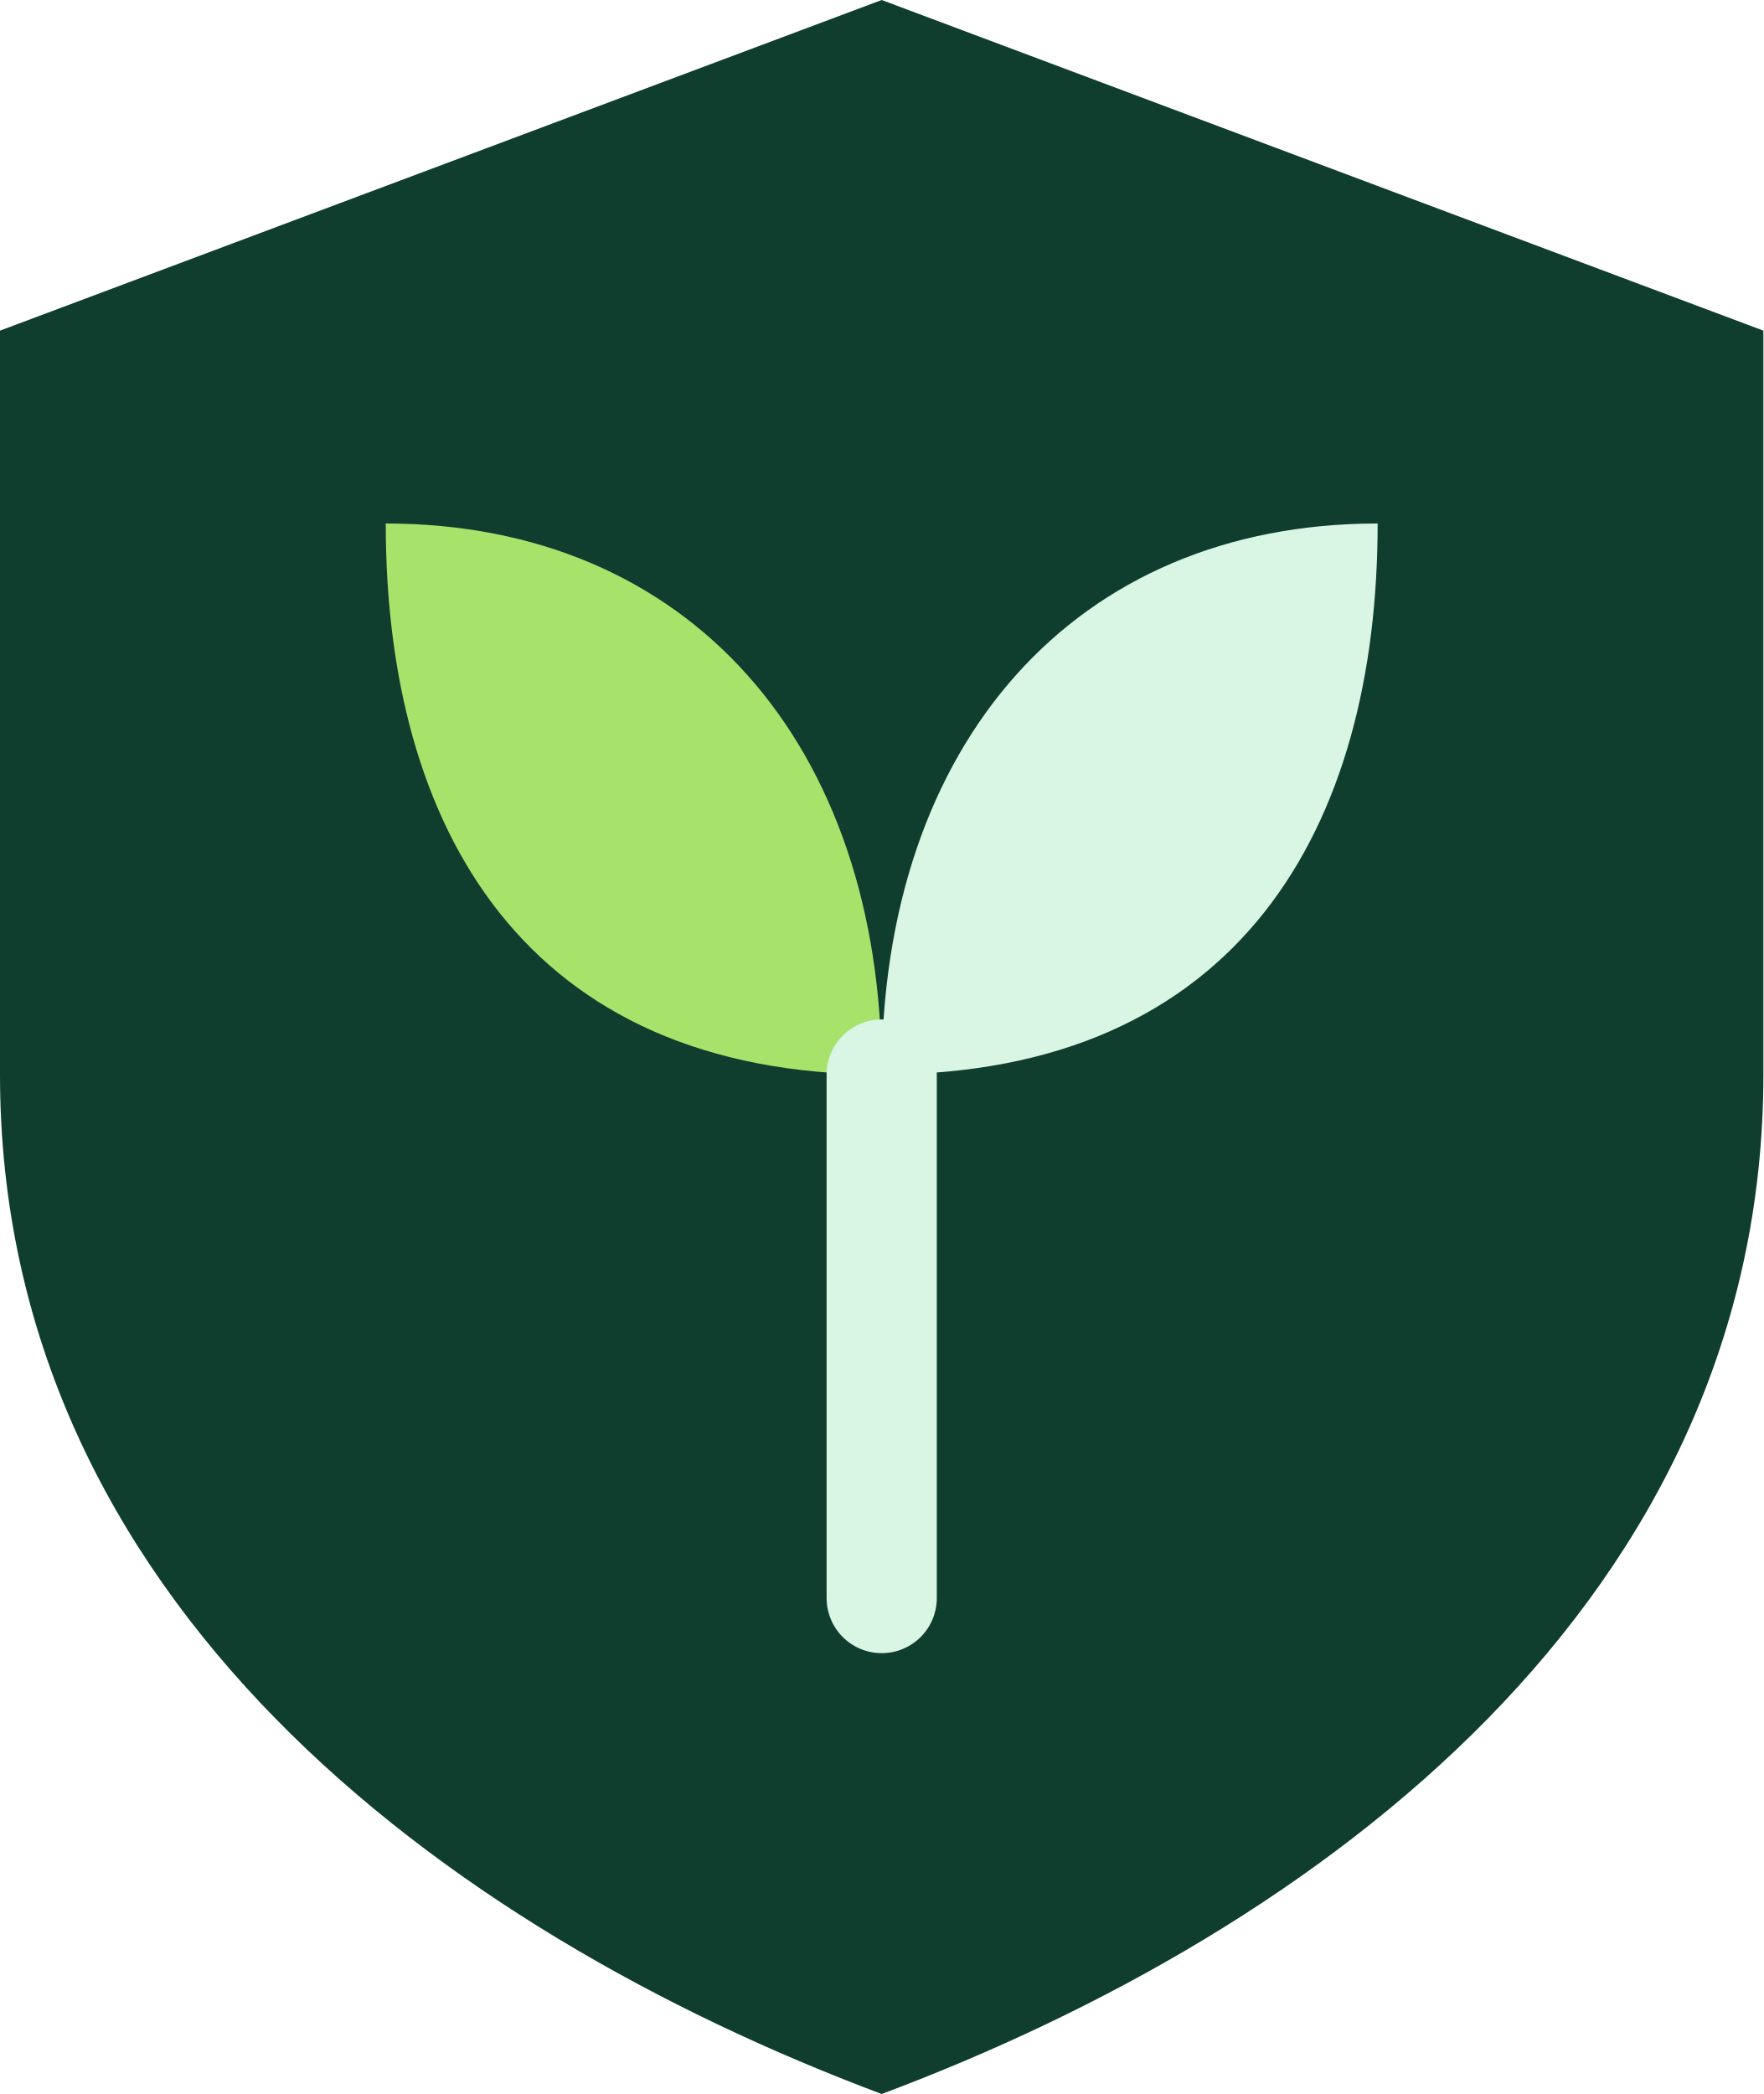
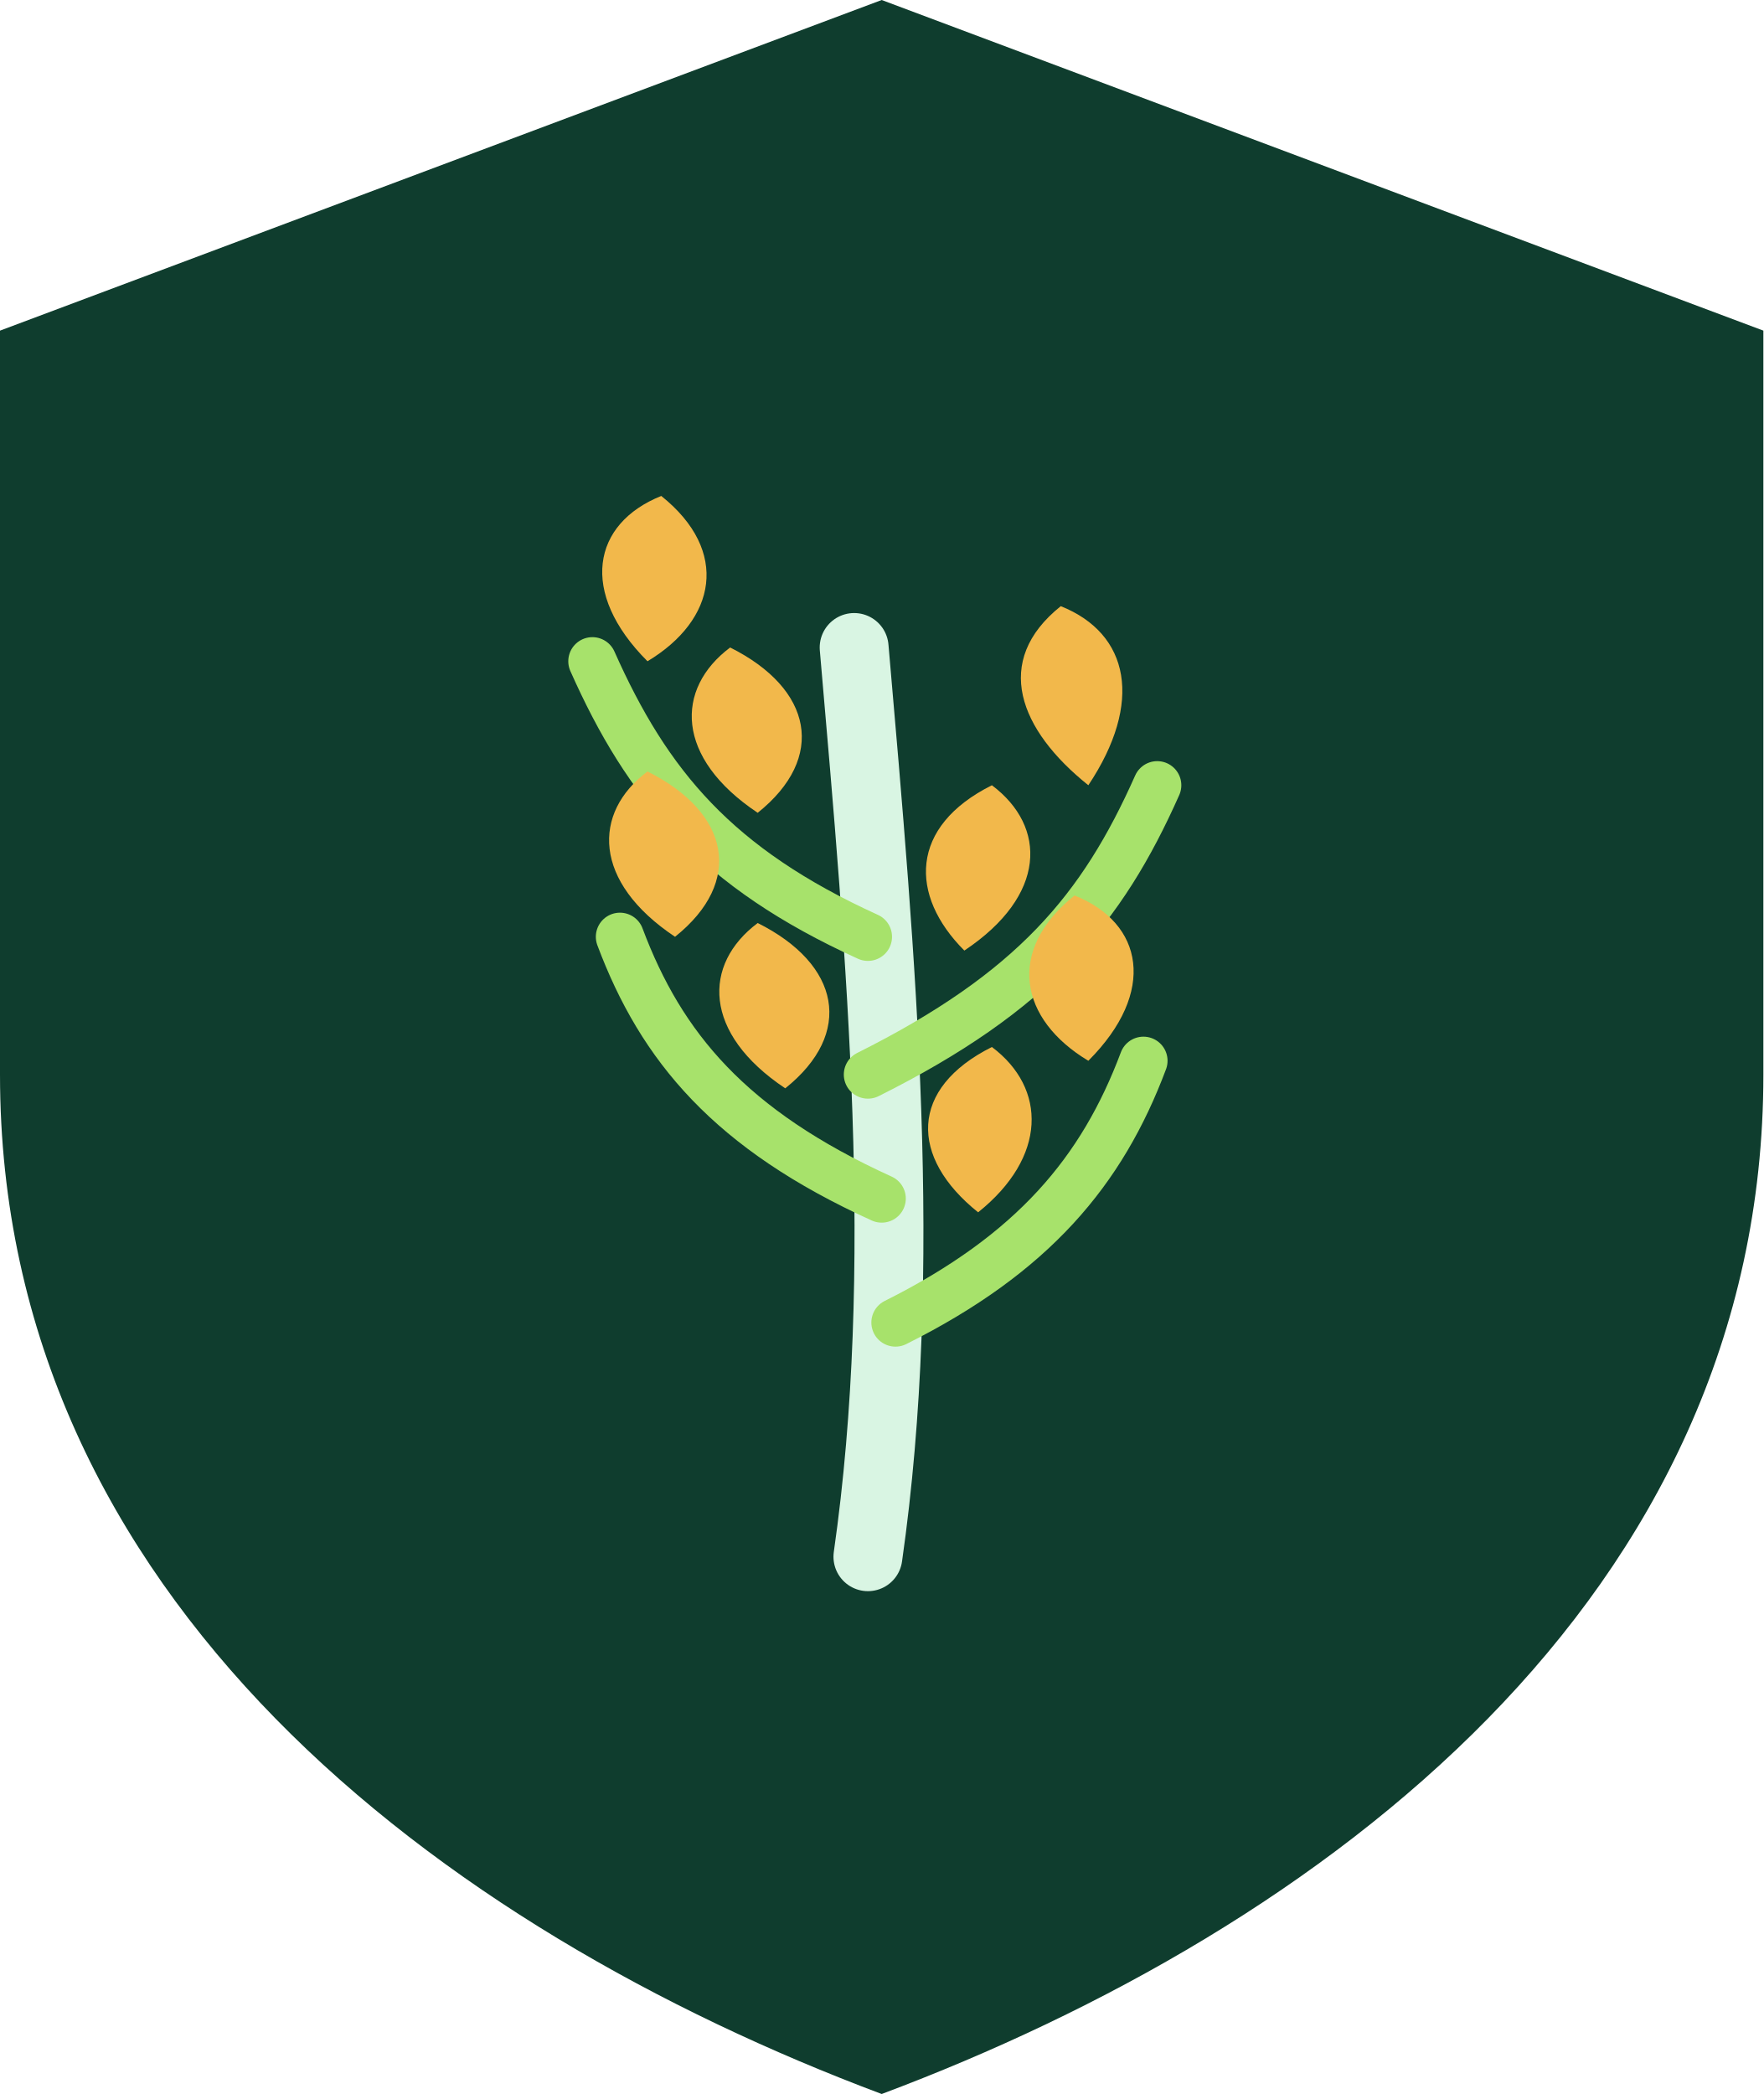
<svg xmlns="http://www.w3.org/2000/svg" width="128" height="152" viewBox="0 0 128 152" role="img" aria-labelledby="wt-title">
  <path d="M64 0 L128 24 V78 C128 116 96 140 64 152 C32 140 0 116 0 78 V24 Z" fill="#0f3d2e" />
-   <path d="M64 78 C38 78 28 60 28 38 C50 38 64 54 64 78 Z" fill="#a7e26b" />
-   <path d="M64 78 C90 78 100 60 100 38 C78 38 64 54 64 78 Z" fill="#d9f5e3" />
-   <line x1="64" y1="78" x2="64" y2="116" stroke="#d9f5e3" stroke-width="8" stroke-linecap="round" />
+   <path d="M63 113 C66 92 64 70 62 47" fill="none" stroke="#d9f5e3" stroke-width="5" stroke-linecap="round" />
+   <path d="M63 68 C52 63 47 57 43 48M63 78 C75 72 80 66 84 57M64 87 C53 82 48 76 45 68M65 96 C75 91 80 85 83 77" fill="none" stroke="#a7e26b" stroke-width="3.5" stroke-linecap="round" />
+   <path d="M47 48 C42 43 43 38 48 36 C53 40 52 45 47 48ZM55 59 C49 55 49 50 53 47 C59 50 60 55 55 59ZM79 57 C83 51 82 46 77 44 C72 48 74 53 79 57ZM70 69 C76 65 76 60 72 57 C66 60 66 65 70 69ZM49 68 C43 64 43 59 47 56 C53 59 54 64 49 68ZM57 79 C51 75 51 70 55 67 C61 70 62 75 57 79ZM79 77 C84 72 83 67 78 65 C73 69 74 74 79 77ZM71 88 C76 84 76 79 72 76 C66 79 66 84 71 88Z" fill="#f2b84b" />
</svg>
